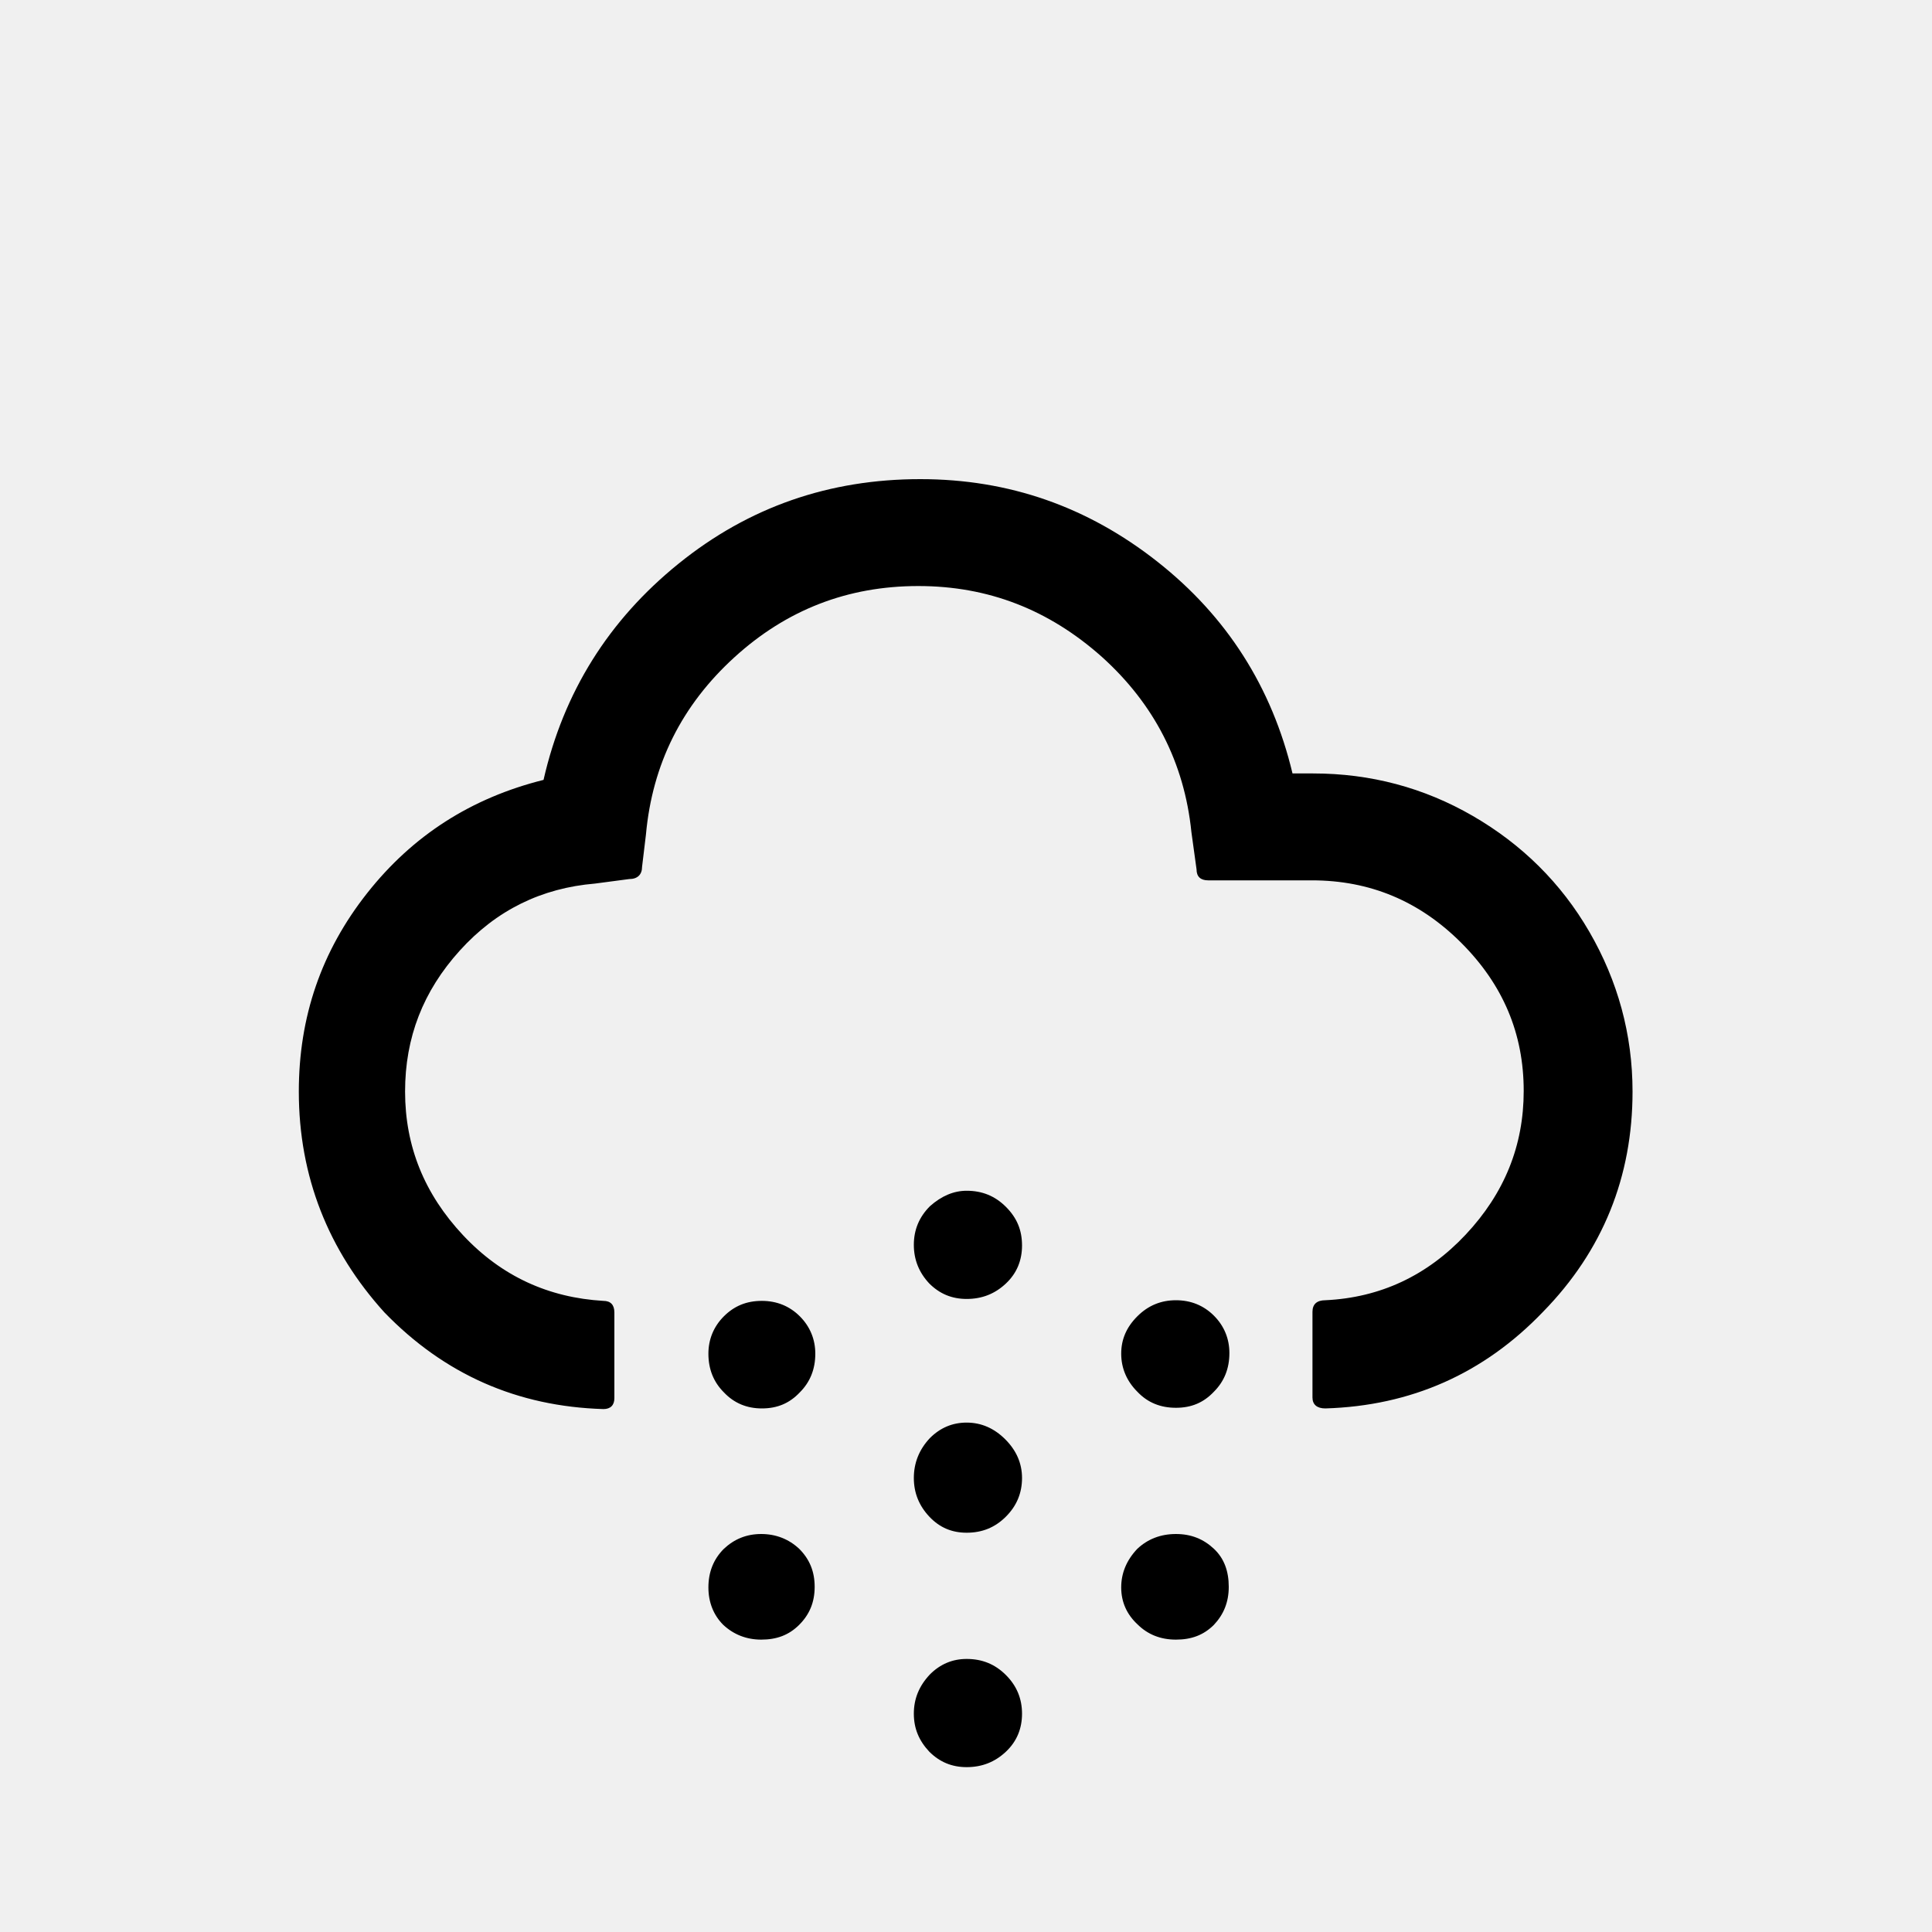
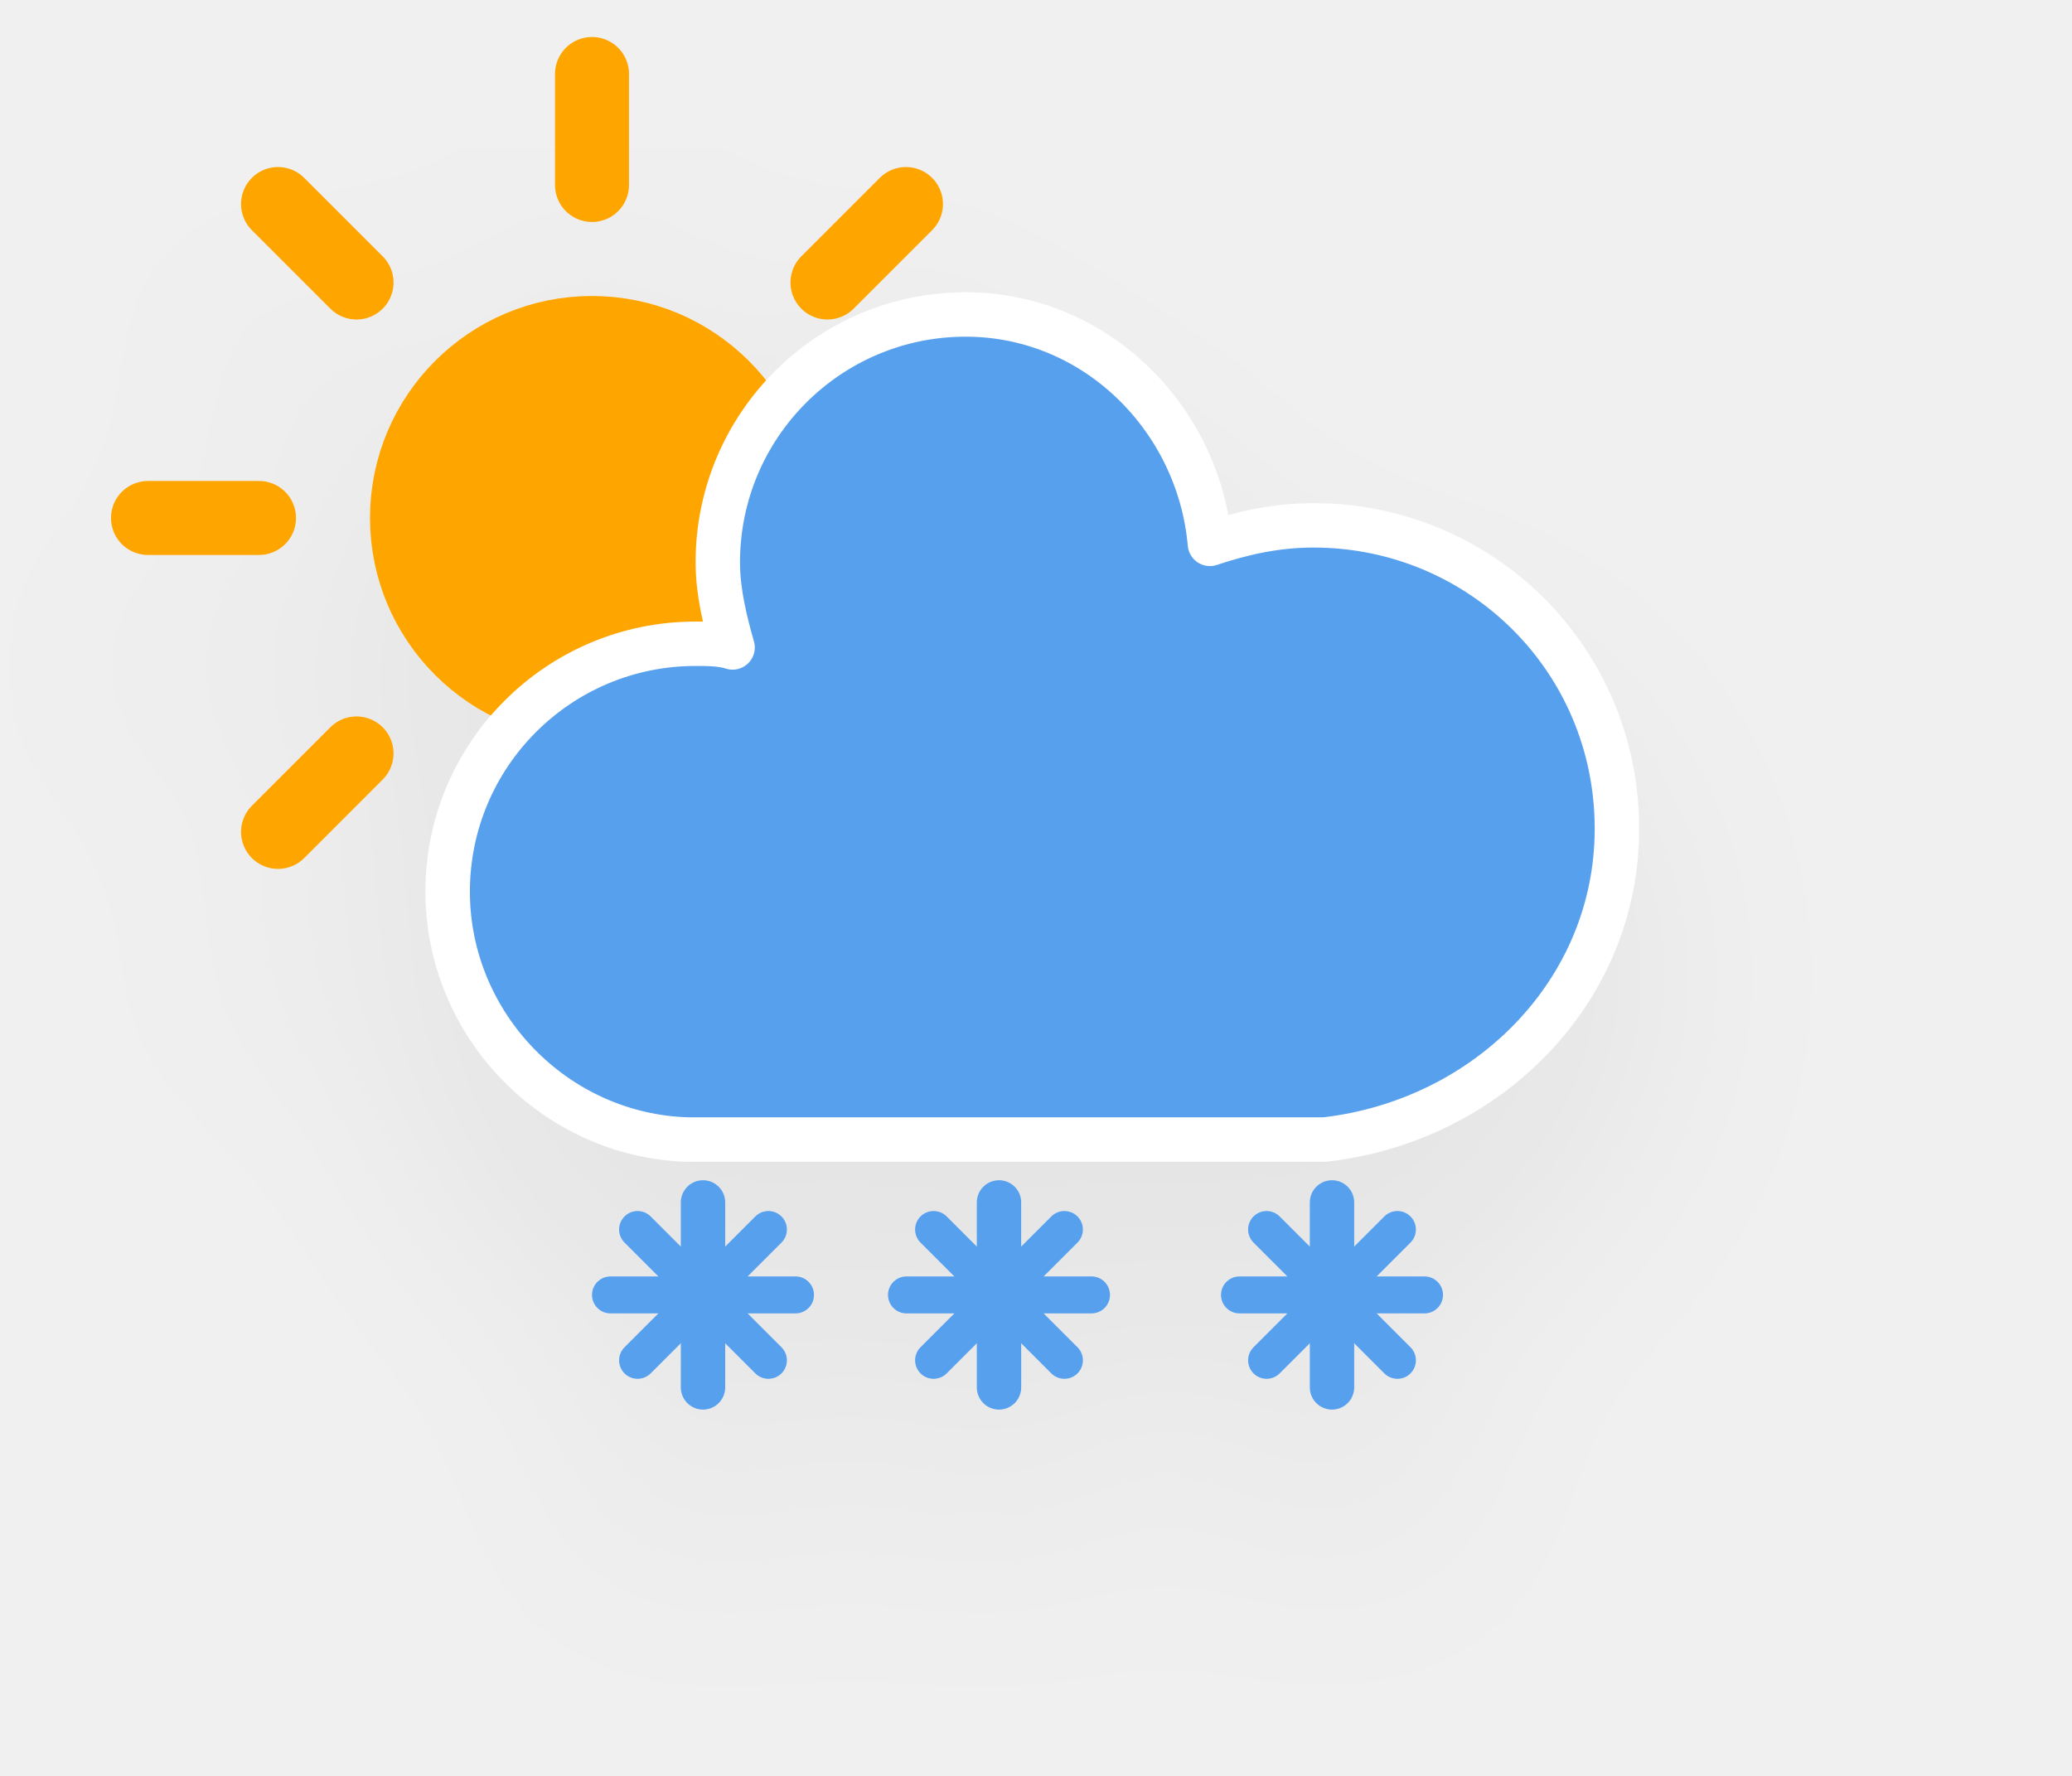
- <svg xmlns="http://www.w3.org/2000/svg" version="1.1" id="Layer_1" x="0px" y="0px" viewBox="0 0 30 30" style="enable-background:new 0 0 30 30;" xml:space="preserve">
-   <path d="M4.64,16.95c0-1.16,0.35-2.18,1.06-3.08s1.62-1.48,2.74-1.76c0.31-1.36,1.01-2.48,2.1-3.36s2.34-1.31,3.75-1.31  c1.38,0,2.6,0.43,3.68,1.28c1.08,0.85,1.78,1.95,2.1,3.29h0.32c0.89,0,1.72,0.22,2.48,0.66c0.76,0.44,1.37,1.04,1.81,1.8  c0.44,0.76,0.67,1.59,0.67,2.48c0,1.32-0.46,2.47-1.39,3.42c-0.92,0.96-2.05,1.46-3.38,1.5c-0.13,0-0.2-0.06-0.2-0.17v-1.33  c0-0.12,0.07-0.18,0.2-0.18c0.85-0.04,1.58-0.38,2.18-1.02s0.9-1.38,0.9-2.23c0-0.89-0.32-1.65-0.97-2.3s-1.42-0.97-2.32-0.97h-1.61  c-0.12,0-0.18-0.06-0.18-0.17l-0.08-0.58c-0.11-1.08-0.58-1.99-1.39-2.72c-0.82-0.73-1.76-1.1-2.85-1.1c-1.1,0-2.05,0.37-2.86,1.11  c-0.81,0.74-1.27,1.65-1.37,2.75l-0.06,0.5c0,0.12-0.07,0.19-0.2,0.19l-0.53,0.07c-0.83,0.07-1.53,0.41-2.1,1.04  s-0.85,1.35-0.85,2.19c0,0.85,0.3,1.59,0.9,2.23s1.33,0.97,2.18,1.02c0.11,0,0.17,0.06,0.17,0.18v1.33c0,0.11-0.06,0.17-0.17,0.17  c-1.34-0.04-2.47-0.54-3.4-1.5C5.1,19.42,4.64,18.27,4.64,16.95z M11,21.02c0-0.22,0.08-0.42,0.24-0.58  c0.16-0.16,0.35-0.24,0.59-0.24c0.23,0,0.43,0.08,0.59,0.24c0.16,0.16,0.24,0.36,0.24,0.58c0,0.24-0.08,0.44-0.24,0.6  c-0.16,0.17-0.35,0.25-0.59,0.25c-0.23,0-0.43-0.08-0.59-0.25C11.08,21.46,11,21.26,11,21.02z M11,24.65c0-0.24,0.08-0.44,0.24-0.6  c0.16-0.15,0.35-0.23,0.58-0.23c0.23,0,0.43,0.08,0.59,0.23c0.16,0.16,0.24,0.35,0.24,0.59c0,0.24-0.08,0.43-0.24,0.59  c-0.16,0.16-0.35,0.23-0.59,0.23c-0.23,0-0.43-0.08-0.59-0.23C11.08,25.08,11,24.88,11,24.65z M14.19,22.95  c0-0.23,0.08-0.44,0.25-0.62c0.16-0.16,0.35-0.24,0.57-0.24c0.23,0,0.43,0.09,0.6,0.26c0.17,0.17,0.26,0.37,0.26,0.6  c0,0.23-0.08,0.43-0.25,0.6c-0.17,0.17-0.37,0.25-0.61,0.25c-0.23,0-0.42-0.08-0.58-0.25S14.19,23.18,14.19,22.95z M14.19,19.33  c0-0.23,0.08-0.43,0.25-0.6c0.18-0.16,0.37-0.24,0.57-0.24c0.24,0,0.44,0.08,0.61,0.25c0.17,0.17,0.25,0.36,0.25,0.6  c0,0.23-0.08,0.43-0.25,0.59c-0.17,0.16-0.37,0.24-0.61,0.24c-0.23,0-0.42-0.08-0.58-0.24C14.27,19.76,14.19,19.56,14.19,19.33z   M14.19,26.61c0-0.23,0.08-0.43,0.25-0.61c0.16-0.16,0.35-0.24,0.57-0.24c0.24,0,0.44,0.08,0.61,0.25c0.17,0.17,0.25,0.37,0.25,0.6  s-0.08,0.43-0.25,0.59c-0.17,0.16-0.37,0.24-0.61,0.24c-0.23,0-0.42-0.08-0.58-0.24C14.27,27.03,14.19,26.84,14.19,26.61z   M17.41,21.02c0-0.22,0.08-0.41,0.25-0.58c0.17-0.17,0.37-0.25,0.6-0.25c0.23,0,0.43,0.08,0.59,0.24c0.16,0.16,0.24,0.36,0.24,0.58  c0,0.24-0.08,0.44-0.24,0.6c-0.16,0.17-0.35,0.25-0.59,0.25c-0.24,0-0.44-0.08-0.6-0.25C17.5,21.45,17.41,21.25,17.41,21.02z   M17.41,24.65c0-0.22,0.08-0.42,0.25-0.6c0.16-0.15,0.36-0.23,0.6-0.23c0.24,0,0.43,0.08,0.59,0.23s0.23,0.35,0.23,0.59  c0,0.24-0.08,0.43-0.23,0.59c-0.16,0.16-0.35,0.23-0.59,0.23c-0.24,0-0.44-0.08-0.6-0.24C17.5,25.07,17.41,24.88,17.41,24.65z" />
+ <svg xmlns="http://www.w3.org/2000/svg" width="56" height="48" version="1.1">
+   <defs>
+     <filter id="blur" x="-.247" y="-.269" width="1.494" height="1.676">
+       <feGaussianBlur in="SourceAlpha" stdDeviation="3" />
+       <feOffset dx="0" dy="4" result="offsetblur" />
+       <feComponentTransfer>
+         <feFuncA slope="0.05" type="linear" />
+       </feComponentTransfer>
+       <feMerge>
+         <feMergeNode />
+         <feMergeNode in="SourceGraphic" />
+       </feMerge>
+     </filter>
+     <style type="text/css">
+          
+          /*
+ ** CLOUDS
+ */
+          @keyframes am-weather-cloud-2 {
+             0% {
+                -webkit-transform: translate(0px, 0px);
+                -moz-transform: translate(0px, 0px);
+                -ms-transform: translate(0px, 0px);
+                transform: translate(0px, 0px);
+             }
+ 
+             50% {
+                -webkit-transform: translate(2px, 0px);
+                -moz-transform: translate(2px, 0px);
+                -ms-transform: translate(2px, 0px);
+                transform: translate(2px, 0px);
+             }
+ 
+             100% {
+                -webkit-transform: translate(0px, 0px);
+                -moz-transform: translate(0px, 0px);
+                -ms-transform: translate(0px, 0px);
+                transform: translate(0px, 0px);
+             }
+          }
+ 
+          .am-weather-cloud-2 {
+             -webkit-animation-name: am-weather-cloud-2;
+             -moz-animation-name: am-weather-cloud-2;
+             animation-name: am-weather-cloud-2;
+             -webkit-animation-duration: 3s;
+             -moz-animation-duration: 3s;
+             animation-duration: 3s;
+             -webkit-animation-timing-function: linear;
+             -moz-animation-timing-function: linear;
+             animation-timing-function: linear;
+             -webkit-animation-iteration-count: infinite;
+             -moz-animation-iteration-count: infinite;
+             animation-iteration-count: infinite;
+          }
+ 
+          /*
+ ** SUN
+ */
+          @keyframes am-weather-sun {
+             0% {
+                -webkit-transform: rotate(0deg);
+                -moz-transform: rotate(0deg);
+                -ms-transform: rotate(0deg);
+                transform: rotate(0deg);
+             }
+ 
+             100% {
+                -webkit-transform: rotate(360deg);
+                -moz-transform: rotate(360deg);
+                -ms-transform: rotate(360deg);
+                transform: rotate(360deg);
+             }
+          }
+ 
+          .am-weather-sun {
+             -webkit-animation-name: am-weather-sun;
+             -moz-animation-name: am-weather-sun;
+             -ms-animation-name: am-weather-sun;
+             animation-name: am-weather-sun;
+             -webkit-animation-duration: 9s;
+             -moz-animation-duration: 9s;
+             -ms-animation-duration: 9s;
+             animation-duration: 9s;
+             -webkit-animation-timing-function: linear;
+             -moz-animation-timing-function: linear;
+             -ms-animation-timing-function: linear;
+             animation-timing-function: linear;
+             -webkit-animation-iteration-count: infinite;
+             -moz-animation-iteration-count: infinite;
+             -ms-animation-iteration-count: infinite;
+             animation-iteration-count: infinite;
+          }
+ 
+          @keyframes am-weather-sun-shiny {
+             0% {
+                stroke-dasharray: 3px 10px;
+                stroke-dashoffset: 0px;
+             }
+ 
+             50% {
+                stroke-dasharray: 0.1px 10px;
+                stroke-dashoffset: -1px;
+             }
+ 
+             100% {
+                stroke-dasharray: 3px 10px;
+                stroke-dashoffset: 0px;
+             }
+          }
+ 
+          .am-weather-sun-shiny line {
+             -webkit-animation-name: am-weather-sun-shiny;
+             -moz-animation-name: am-weather-sun-shiny;
+             -ms-animation-name: am-weather-sun-shiny;
+             animation-name: am-weather-sun-shiny;
+             -webkit-animation-duration: 2s;
+             -moz-animation-duration: 2s;
+             -ms-animation-duration: 2s;
+             animation-duration: 2s;
+             -webkit-animation-timing-function: linear;
+             -moz-animation-timing-function: linear;
+             -ms-animation-timing-function: linear;
+             animation-timing-function: linear;
+             -webkit-animation-iteration-count: infinite;
+             -moz-animation-iteration-count: infinite;
+             -ms-animation-iteration-count: infinite;
+             animation-iteration-count: infinite;
+          }
+ 
+          /*
+ ** SNOW
+ */
+          @keyframes am-weather-snow {
+             0% {
+                -webkit-transform: translateX(0) translateY(0);
+                -moz-transform: translateX(0) translateY(0);
+                -ms-transform: translateX(0) translateY(0);
+                transform: translateX(0) translateY(0);
+             }
+ 
+             33.33% {
+                -webkit-transform: translateX(-1.2px) translateY(2px);
+                -moz-transform: translateX(-1.2px) translateY(2px);
+                -ms-transform: translateX(-1.2px) translateY(2px);
+                transform: translateX(-1.2px) translateY(2px);
+             }
+ 
+             66.66% {
+                -webkit-transform: translateX(1.4px) translateY(4px);
+                -moz-transform: translateX(1.4px) translateY(4px);
+                -ms-transform: translateX(1.4px) translateY(4px);
+                transform: translateX(1.4px) translateY(4px);
+                opacity: 1;
+             }
+ 
+             100% {
+                -webkit-transform: translateX(-1.6px) translateY(6px);
+                -moz-transform: translateX(-1.6px) translateY(6px);
+                -ms-transform: translateX(-1.6px) translateY(6px);
+                transform: translateX(-1.6px) translateY(6px);
+                opacity: 0;
+             }
+          }
+ 
+          @keyframes am-weather-snow-reverse {
+             0% {
+                -webkit-transform: translateX(0) translateY(0);
+                -moz-transform: translateX(0) translateY(0);
+                -ms-transform: translateX(0) translateY(0);
+                transform: translateX(0) translateY(0);
+             }
+ 
+             33.33% {
+                -webkit-transform: translateX(1.2px) translateY(2px);
+                -moz-transform: translateX(1.2px) translateY(2px);
+                -ms-transform: translateX(1.2px) translateY(2px);
+                transform: translateX(1.2px) translateY(2px);
+             }
+ 
+             66.66% {
+                -webkit-transform: translateX(-1.4px) translateY(4px);
+                -moz-transform: translateX(-1.4px) translateY(4px);
+                -ms-transform: translateX(-1.4px) translateY(4px);
+                transform: translateX(-1.4px) translateY(4px);
+                opacity: 1;
+             }
+ 
+             100% {
+                -webkit-transform: translateX(1.6px) translateY(6px);
+                -moz-transform: translateX(1.6px) translateY(6px);
+                -ms-transform: translateX(1.6px) translateY(6px);
+                transform: translateX(1.6px) translateY(6px);
+                opacity: 0;
+             }
+          }
+ 
+          .am-weather-snow-1 {
+             -webkit-animation-name: am-weather-snow;
+             -moz-animation-name: am-weather-snow;
+             -ms-animation-name: am-weather-snow;
+             animation-name: am-weather-snow;
+             -webkit-animation-duration: 2s;
+             -moz-animation-duration: 2s;
+             -ms-animation-duration: 2s;
+             animation-duration: 2s;
+             -webkit-animation-timing-function: linear;
+             -moz-animation-timing-function: linear;
+             -ms-animation-timing-function: linear;
+             animation-timing-function: linear;
+             -webkit-animation-iteration-count: infinite;
+             -moz-animation-iteration-count: infinite;
+             -ms-animation-iteration-count: infinite;
+             animation-iteration-count: infinite;
+          }
+ 
+          .am-weather-snow-2 {
+             -webkit-animation-name: am-weather-snow;
+             -moz-animation-name: am-weather-snow;
+             -ms-animation-name: am-weather-snow;
+             animation-name: am-weather-snow;
+             -webkit-animation-delay: 1.2s;
+             -moz-animation-delay: 1.2s;
+             -ms-animation-delay: 1.2s;
+             animation-delay: 1.2s;
+             -webkit-animation-duration: 2s;
+             -moz-animation-duration: 2s;
+             -ms-animation-duration: 2s;
+             animation-duration: 2s;
+             -webkit-animation-timing-function: linear;
+             -moz-animation-timing-function: linear;
+             -ms-animation-timing-function: linear;
+             animation-timing-function: linear;
+             -webkit-animation-iteration-count: infinite;
+             -moz-animation-iteration-count: infinite;
+             -ms-animation-iteration-count: infinite;
+             animation-iteration-count: infinite;
+          }
+ 
+          .am-weather-snow-3 {
+             -webkit-animation-name: am-weather-snow-reverse;
+             -moz-animation-name: am-weather-snow-reverse;
+             -ms-animation-name: am-weather-snow-reverse;
+             animation-name: am-weather-snow-reverse;
+             -webkit-animation-duration: 2s;
+             -moz-animation-duration: 2s;
+             -ms-animation-duration: 2s;
+             animation-duration: 2s;
+             -webkit-animation-timing-function: linear;
+             -moz-animation-timing-function: linear;
+             -ms-animation-timing-function: linear;
+             animation-timing-function: linear;
+             -webkit-animation-iteration-count: infinite;
+             -moz-animation-iteration-count: infinite;
+             -ms-animation-iteration-count: infinite;
+             animation-iteration-count: infinite;
+          }
+          
+       </style>
+   </defs>
+   <g transform="translate(16,-2)" filter="url(#blur)">
+     <g transform="translate(0,16)">
+       <g class="am-weather-sun" style="-moz-animation-duration:9s;-moz-animation-iteration-count:infinite;-moz-animation-name:am-weather-sun;-moz-animation-timing-function:linear;-ms-animation-duration:9s;-ms-animation-iteration-count:infinite;-ms-animation-name:am-weather-sun;-ms-animation-timing-function:linear;-webkit-animation-duration:9s;-webkit-animation-iteration-count:infinite;-webkit-animation-name:am-weather-sun;-webkit-animation-timing-function:linear">
+         <line transform="translate(0,9)" y2="3" fill="none" stroke="#ffa500" stroke-linecap="round" stroke-width="2" />
+         <g transform="rotate(45)">
+           <line transform="translate(0,9)" y2="3" fill="none" stroke="#ffa500" stroke-linecap="round" stroke-width="2" />
+         </g>
+         <g transform="rotate(90)">
+           <line transform="translate(0,9)" y2="3" fill="none" stroke="#ffa500" stroke-linecap="round" stroke-width="2" />
+         </g>
+         <g transform="rotate(135)">
+           <line transform="translate(0,9)" y2="3" fill="none" stroke="#ffa500" stroke-linecap="round" stroke-width="2" />
+         </g>
+         <g transform="scale(-1)">
+           <line transform="translate(0,9)" y2="3" fill="none" stroke="#ffa500" stroke-linecap="round" stroke-width="2" />
+         </g>
+         <g transform="rotate(225)">
+           <line transform="translate(0,9)" y2="3" fill="none" stroke="#ffa500" stroke-linecap="round" stroke-width="2" />
+         </g>
+         <g transform="rotate(-90)">
+           <line transform="translate(0,9)" y2="3" fill="none" stroke="#ffa500" stroke-linecap="round" stroke-width="2" />
+         </g>
+         <g transform="rotate(-45)">
+           <line transform="translate(0,9)" y2="3" fill="none" stroke="#ffa500" stroke-linecap="round" stroke-width="2" />
+         </g>
+       </g>
+       <circle r="5" fill="#ffa500" stroke="#ffa500" stroke-width="2" />
+     </g>
+     <g class="am-weather-cloud-2" style="-moz-animation-duration:3s;-moz-animation-iteration-count:infinite;-moz-animation-name:am-weather-cloud-2;-moz-animation-timing-function:linear;-webkit-animation-duration:3s;-webkit-animation-iteration-count:infinite;-webkit-animation-name:am-weather-cloud-2;-webkit-animation-timing-function:linear">
+       <path transform="translate(-20,-11)" d="m47.7 35.4c0-4.6-3.7-8.2-8.2-8.2-1 0-1.9 0.2-2.8 0.5-0.3-3.4-3.1-6.2-6.6-6.2-3.7 0-6.7 3-6.7 6.7 0 0.8 0.2 1.6 0.4 2.3-0.3-0.1-0.7-0.1-1-0.1-3.7 0-6.7 3-6.7 6.7 0 3.6 2.9 6.6 6.5 6.7h17.2c4.4-0.5 7.9-4 7.9-8.4z" fill="#57a0ee" stroke="#fff" stroke-linejoin="round" stroke-width="1.2" />
+     </g>
+     <g class="am-weather-snow-1" style="-moz-animation-duration:2s;-moz-animation-iteration-count:infinite;-moz-animation-name:am-weather-snow;-moz-animation-timing-function:linear;-ms-animation-duration:2s;-ms-animation-iteration-count:infinite;-ms-animation-name:am-weather-snow;-ms-animation-timing-function:linear;-webkit-animation-duration:2s;-webkit-animation-iteration-count:infinite;-webkit-animation-name:am-weather-snow;-webkit-animation-timing-function:linear">
+       <g transform="translate(3,28)" fill="none" stroke="#57a0ee" stroke-linecap="round">
+         <line transform="translate(0,9)" y1="-2.5" y2="2.5" stroke-width="1.2" />
+         <line transform="rotate(45,-10.864,4.5)" y1="-2.5" y2="2.5" />
+         <line transform="rotate(90,-4.5,4.5)" y1="-2.5" y2="2.5" />
+         <line transform="rotate(135,-1.864,4.5)" y1="-2.5" y2="2.5" />
+       </g>
+     </g>
+     <g class="am-weather-snow-2" style="-moz-animation-delay:1.2s;-moz-animation-duration:2s;-moz-animation-iteration-count:infinite;-moz-animation-name:am-weather-snow;-moz-animation-timing-function:linear;-ms-animation-delay:1.2s;-ms-animation-duration:2s;-ms-animation-iteration-count:infinite;-ms-animation-name:am-weather-snow;-ms-animation-timing-function:linear;-webkit-animation-delay:1.2s;-webkit-animation-duration:2s;-webkit-animation-iteration-count:infinite;-webkit-animation-name:am-weather-snow;-webkit-animation-timing-function:linear">
+       <g transform="translate(11,28)" fill="none" stroke="#57a0ee" stroke-linecap="round">
+         <line transform="translate(0,9)" y1="-2.5" y2="2.5" stroke-width="1.2" />
+         <line transform="rotate(45,-10.864,4.5)" y1="-2.5" y2="2.5" />
+         <line transform="rotate(90,-4.5,4.5)" y1="-2.5" y2="2.5" />
+         <line transform="rotate(135,-1.864,4.5)" y1="-2.5" y2="2.5" />
+       </g>
+     </g>
+     <g class="am-weather-snow-3" style="-moz-animation-duration:2s;-moz-animation-iteration-count:infinite;-moz-animation-name:am-weather-snow-reverse;-moz-animation-timing-function:linear;-ms-animation-duration:2s;-ms-animation-iteration-count:infinite;-ms-animation-name:am-weather-snow-reverse;-ms-animation-timing-function:linear;-webkit-animation-duration:2s;-webkit-animation-iteration-count:infinite;-webkit-animation-name:am-weather-snow-reverse;-webkit-animation-timing-function:linear">
+       <g transform="translate(20,28)" fill="none" stroke="#57a0ee" stroke-linecap="round">
+         <line transform="translate(0,9)" y1="-2.5" y2="2.5" stroke-width="1.2" />
+         <line transform="rotate(45,-10.864,4.5)" y1="-2.5" y2="2.5" />
+         <line transform="rotate(90,-4.5,4.5)" y1="-2.5" y2="2.5" />
+         <line transform="rotate(135,-1.864,4.5)" y1="-2.5" y2="2.5" />
+       </g>
+     </g>
+   </g>
</svg>
